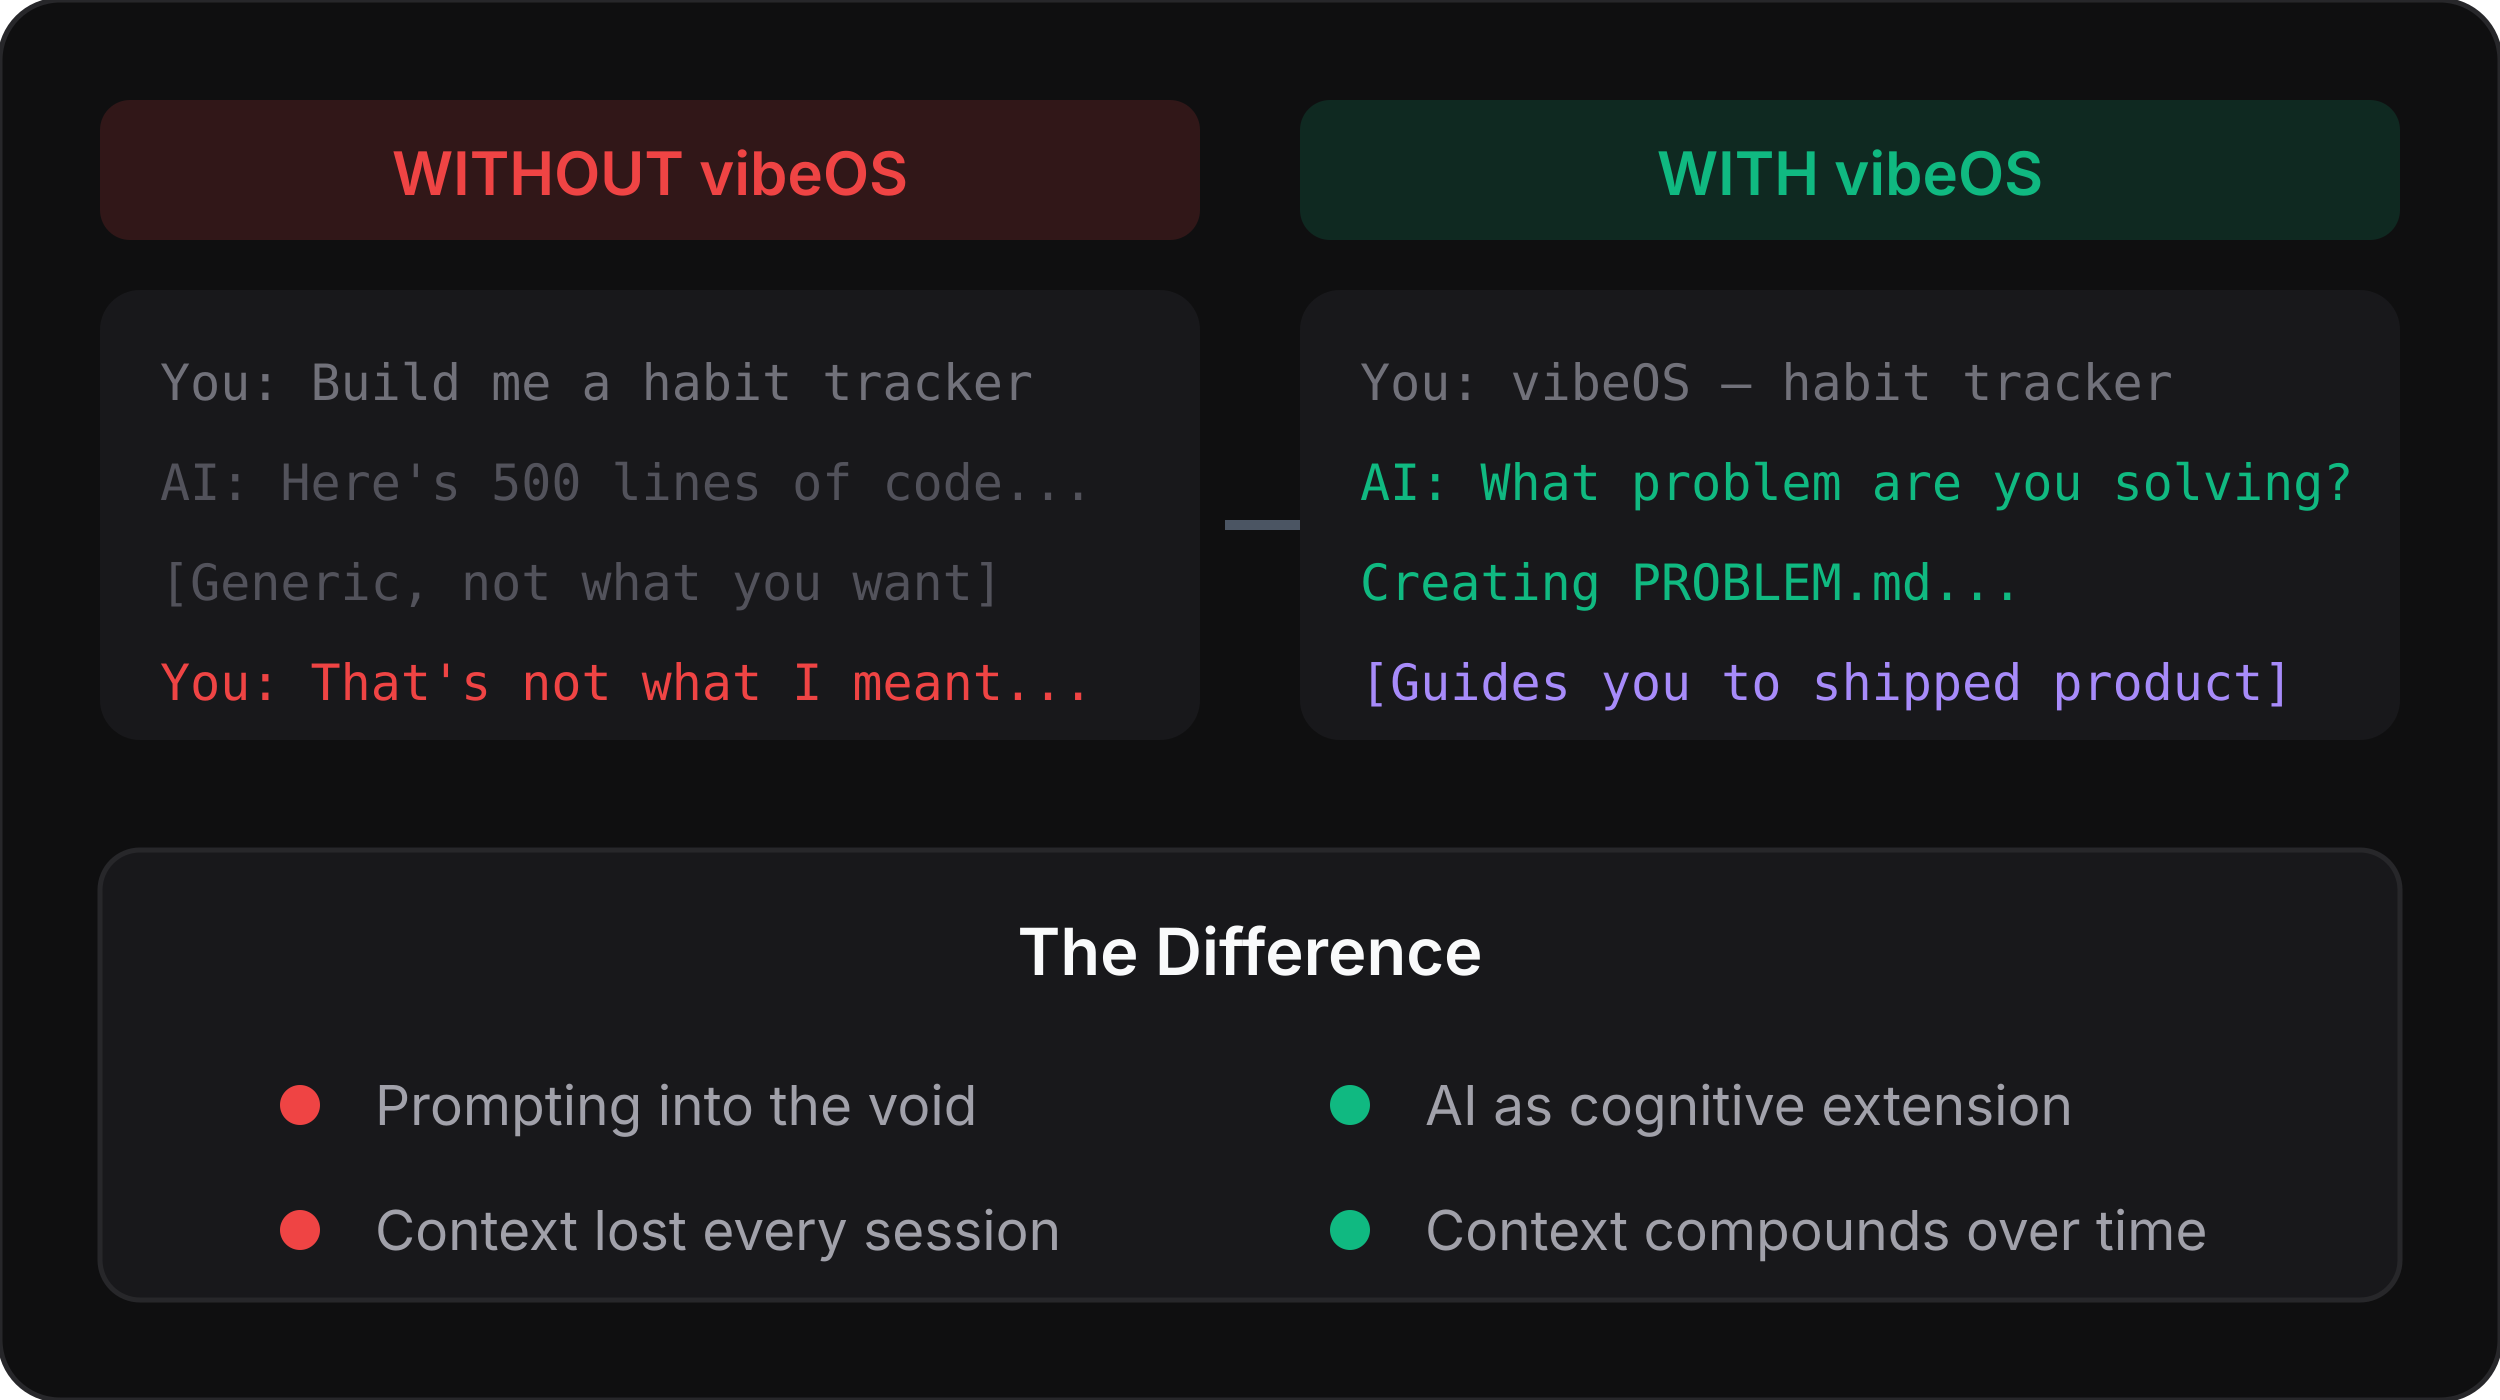
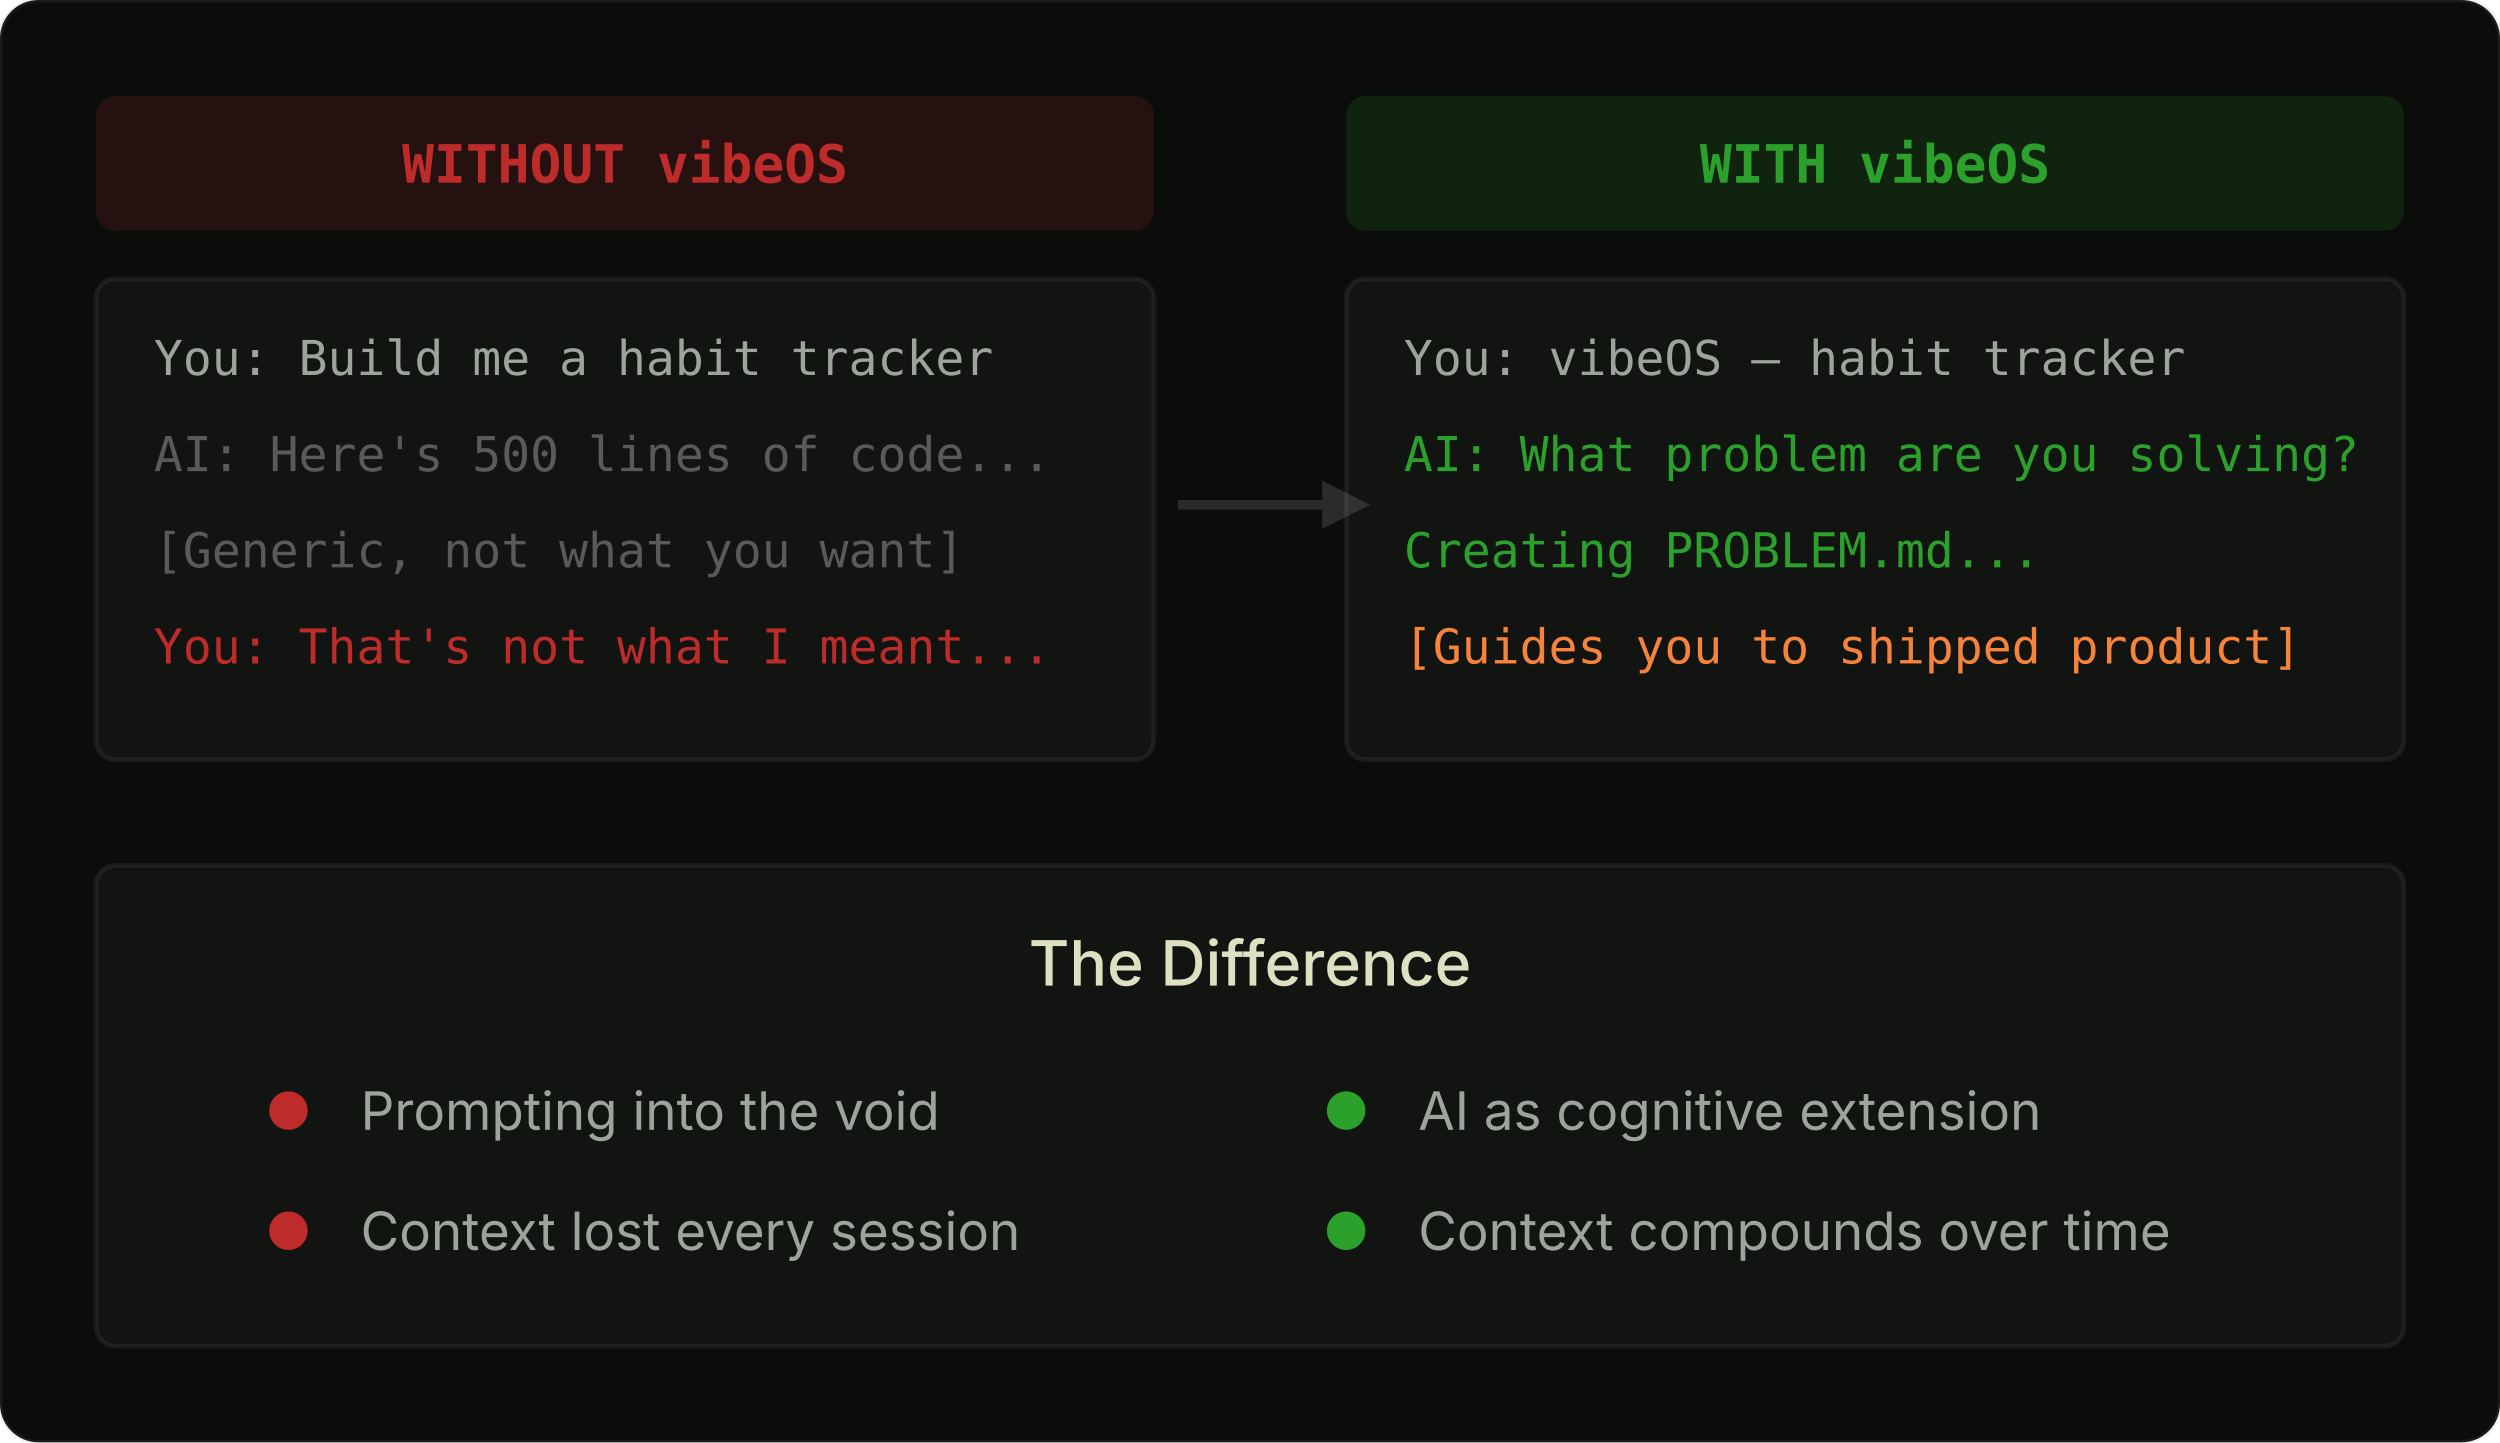
- <svg xmlns="http://www.w3.org/2000/svg" viewBox="0 0 500 280" fill="none">
-   <defs>
-     <linearGradient id="baGradient" x1="0%" y1="0%" x2="100%" y2="100%">
-       <stop offset="0%" stop-color="#6366F1" />
-       <stop offset="100%" stop-color="#8B5CF6" />
-     </linearGradient>
-   </defs>
-   <rect width="500" height="280" fill="#0F0F10" rx="12" />
-   <rect width="500" height="280" fill="none" stroke="#27272A" stroke-width="1" rx="12" />
+ <svg xmlns="http://www.w3.org/2000/svg" viewBox="0 0 520 300" fill="none">
+   <rect width="520" height="300" fill="#0b0d0b" rx="8" />
+   <rect width="520" height="300" fill="none" stroke="rgba(135,139,134,0.12)" stroke-width="1" rx="8" />
  <g transform="translate(20, 20)">
-     <rect x="0" y="0" width="220" height="28" rx="6" fill="#EF4444" opacity="0.15" />
-     <text x="110" y="19" font-family="Inter, sans-serif" font-size="12" font-weight="600" fill="#EF4444" text-anchor="middle">WITHOUT vibeOS</text>
-     <rect x="0" y="38" width="220" height="90" rx="8" fill="#18181B" />
-     <text x="12" y="60" font-family="JetBrains Mono, monospace" font-size="10" fill="#71717A">You: Build me a habit tracker</text>
-     <text x="12" y="80" font-family="JetBrains Mono, monospace" font-size="10" fill="#52525B">AI: Here's 500 lines of code...</text>
-     <text x="12" y="100" font-family="JetBrains Mono, monospace" font-size="10" fill="#52525B">    [Generic, not what you want]</text>
-     <text x="12" y="120" font-family="JetBrains Mono, monospace" font-size="10" fill="#EF4444">You: That's not what I meant...</text>
+     <rect x="0" y="0" width="220" height="28" rx="4" fill="rgba(189,43,43,0.15)" />
+     <text x="110" y="18" font-family="ui-monospace, monospace" font-size="11" font-weight="700" fill="#bd2b2b" text-anchor="middle">WITHOUT vibeOS</text>
+     <rect x="0" y="38" width="220" height="100" rx="4" fill="rgba(246,255,245,0.03)" stroke="rgba(135,139,134,0.12)" stroke-width="1" />
+     <text x="12" y="58" font-family="ui-monospace, monospace" font-size="10" fill="#9ca49c">You: Build me a habit tracker</text>
+     <text x="12" y="78" font-family="ui-monospace, monospace" font-size="10" fill="rgba(135,139,134,0.6)">AI: Here's 500 lines of code...</text>
+     <text x="12" y="98" font-family="ui-monospace, monospace" font-size="10" fill="rgba(135,139,134,0.6)">    [Generic, not what you want]</text>
+     <text x="12" y="118" font-family="ui-monospace, monospace" font-size="10" fill="#bd2b2b">You: That's not what I meant...</text>
  </g>
  <g transform="translate(245, 95)">
-     <path d="M0 10 L30 10" stroke="#4B5563" stroke-width="2" />
-     <polygon points="30,5 40,10 30,15" fill="#4B5563" />
+     <path d="M0 10 L30 10" stroke="rgba(135,139,134,0.25)" stroke-width="2" />
+     <polygon points="30,5 40,10 30,15" fill="rgba(135,139,134,0.25)" />
  </g>
-   <g transform="translate(260, 20)">
-     <rect x="0" y="0" width="220" height="28" rx="6" fill="#10B981" opacity="0.15" />
-     <text x="110" y="19" font-family="Inter, sans-serif" font-size="12" font-weight="600" fill="#10B981" text-anchor="middle">WITH vibeOS</text>
-     <rect x="0" y="38" width="220" height="90" rx="8" fill="#18181B" />
-     <text x="12" y="60" font-family="JetBrains Mono, monospace" font-size="10" fill="#71717A">You: vibeOS — habit tracker</text>
-     <text x="12" y="80" font-family="JetBrains Mono, monospace" font-size="10" fill="#10B981">AI: What problem are you solving?</text>
-     <text x="12" y="100" font-family="JetBrains Mono, monospace" font-size="10" fill="#10B981">    Creating PROBLEM.md...</text>
-     <text x="12" y="120" font-family="JetBrains Mono, monospace" font-size="10" fill="#A78BFA">    [Guides you to shipped product]</text>
+   <g transform="translate(280, 20)">
+     <rect x="0" y="0" width="220" height="28" rx="4" fill="rgba(43,161,43,0.15)" />
+     <text x="110" y="18" font-family="ui-monospace, monospace" font-size="11" font-weight="700" fill="#2ba12b" text-anchor="middle">WITH vibeOS</text>
+     <rect x="0" y="38" width="220" height="100" rx="4" fill="rgba(246,255,245,0.03)" stroke="rgba(135,139,134,0.12)" stroke-width="1" />
+     <text x="12" y="58" font-family="ui-monospace, monospace" font-size="10" fill="#9ca49c">You: vibeOS — habit tracker</text>
+     <text x="12" y="78" font-family="ui-monospace, monospace" font-size="10" fill="#2ba12b">AI: What problem are you solving?</text>
+     <text x="12" y="98" font-family="ui-monospace, monospace" font-size="10" fill="#2ba12b">    Creating PROBLEM.md...</text>
+     <text x="12" y="118" font-family="ui-monospace, monospace" font-size="10" fill="#f6833b">    [Guides you to shipped product]</text>
  </g>
-   <g transform="translate(20, 170)">
-     <rect x="0" y="0" width="460" height="90" rx="8" fill="#18181B" stroke="#27272A" stroke-width="1" />
-     <text x="230" y="25" font-family="Inter, sans-serif" font-size="13" font-weight="600" fill="#F9FAFB" text-anchor="middle">The Difference</text>
+   <g transform="translate(20, 180)">
+     <rect x="0" y="0" width="480" height="100" rx="4" fill="rgba(246,255,245,0.03)" stroke="rgba(135,139,134,0.12)" stroke-width="1" />
+     <text x="240" y="25" font-family="system-ui, -apple-system, sans-serif" font-size="13" font-weight="500" fill="rgb(223,223,193)" text-anchor="middle">The Difference</text>
    <g transform="translate(40, 45)">
-       <circle cx="0" cy="6" r="4" fill="#EF4444" />
-       <text x="15" y="10" font-family="Inter, sans-serif" font-size="11" fill="#A1A1AA">Prompting into the void</text>
+       <circle cx="0" cy="6" r="4" fill="#bd2b2b" />
+       <text x="15" y="10" font-family="system-ui, -apple-system, sans-serif" font-size="11" fill="#9ca49c">Prompting into the void</text>
    </g>
-     <g transform="translate(250, 45)">
-       <circle cx="0" cy="6" r="4" fill="#10B981" />
-       <text x="15" y="10" font-family="Inter, sans-serif" font-size="11" fill="#A1A1AA">AI as cognitive extension</text>
+     <g transform="translate(260, 45)">
+       <circle cx="0" cy="6" r="4" fill="#2ba12b" />
+       <text x="15" y="10" font-family="system-ui, -apple-system, sans-serif" font-size="11" fill="#9ca49c">AI as cognitive extension</text>
    </g>
    <g transform="translate(40, 70)">
-       <circle cx="0" cy="6" r="4" fill="#EF4444" />
-       <text x="15" y="10" font-family="Inter, sans-serif" font-size="11" fill="#A1A1AA">Context lost every session</text>
+       <circle cx="0" cy="6" r="4" fill="#bd2b2b" />
+       <text x="15" y="10" font-family="system-ui, -apple-system, sans-serif" font-size="11" fill="#9ca49c">Context lost every session</text>
    </g>
-     <g transform="translate(250, 70)">
-       <circle cx="0" cy="6" r="4" fill="#10B981" />
-       <text x="15" y="10" font-family="Inter, sans-serif" font-size="11" fill="#A1A1AA">Context compounds over time</text>
+     <g transform="translate(260, 70)">
+       <circle cx="0" cy="6" r="4" fill="#2ba12b" />
+       <text x="15" y="10" font-family="system-ui, -apple-system, sans-serif" font-size="11" fill="#9ca49c">Context compounds over time</text>
    </g>
  </g>
</svg>
